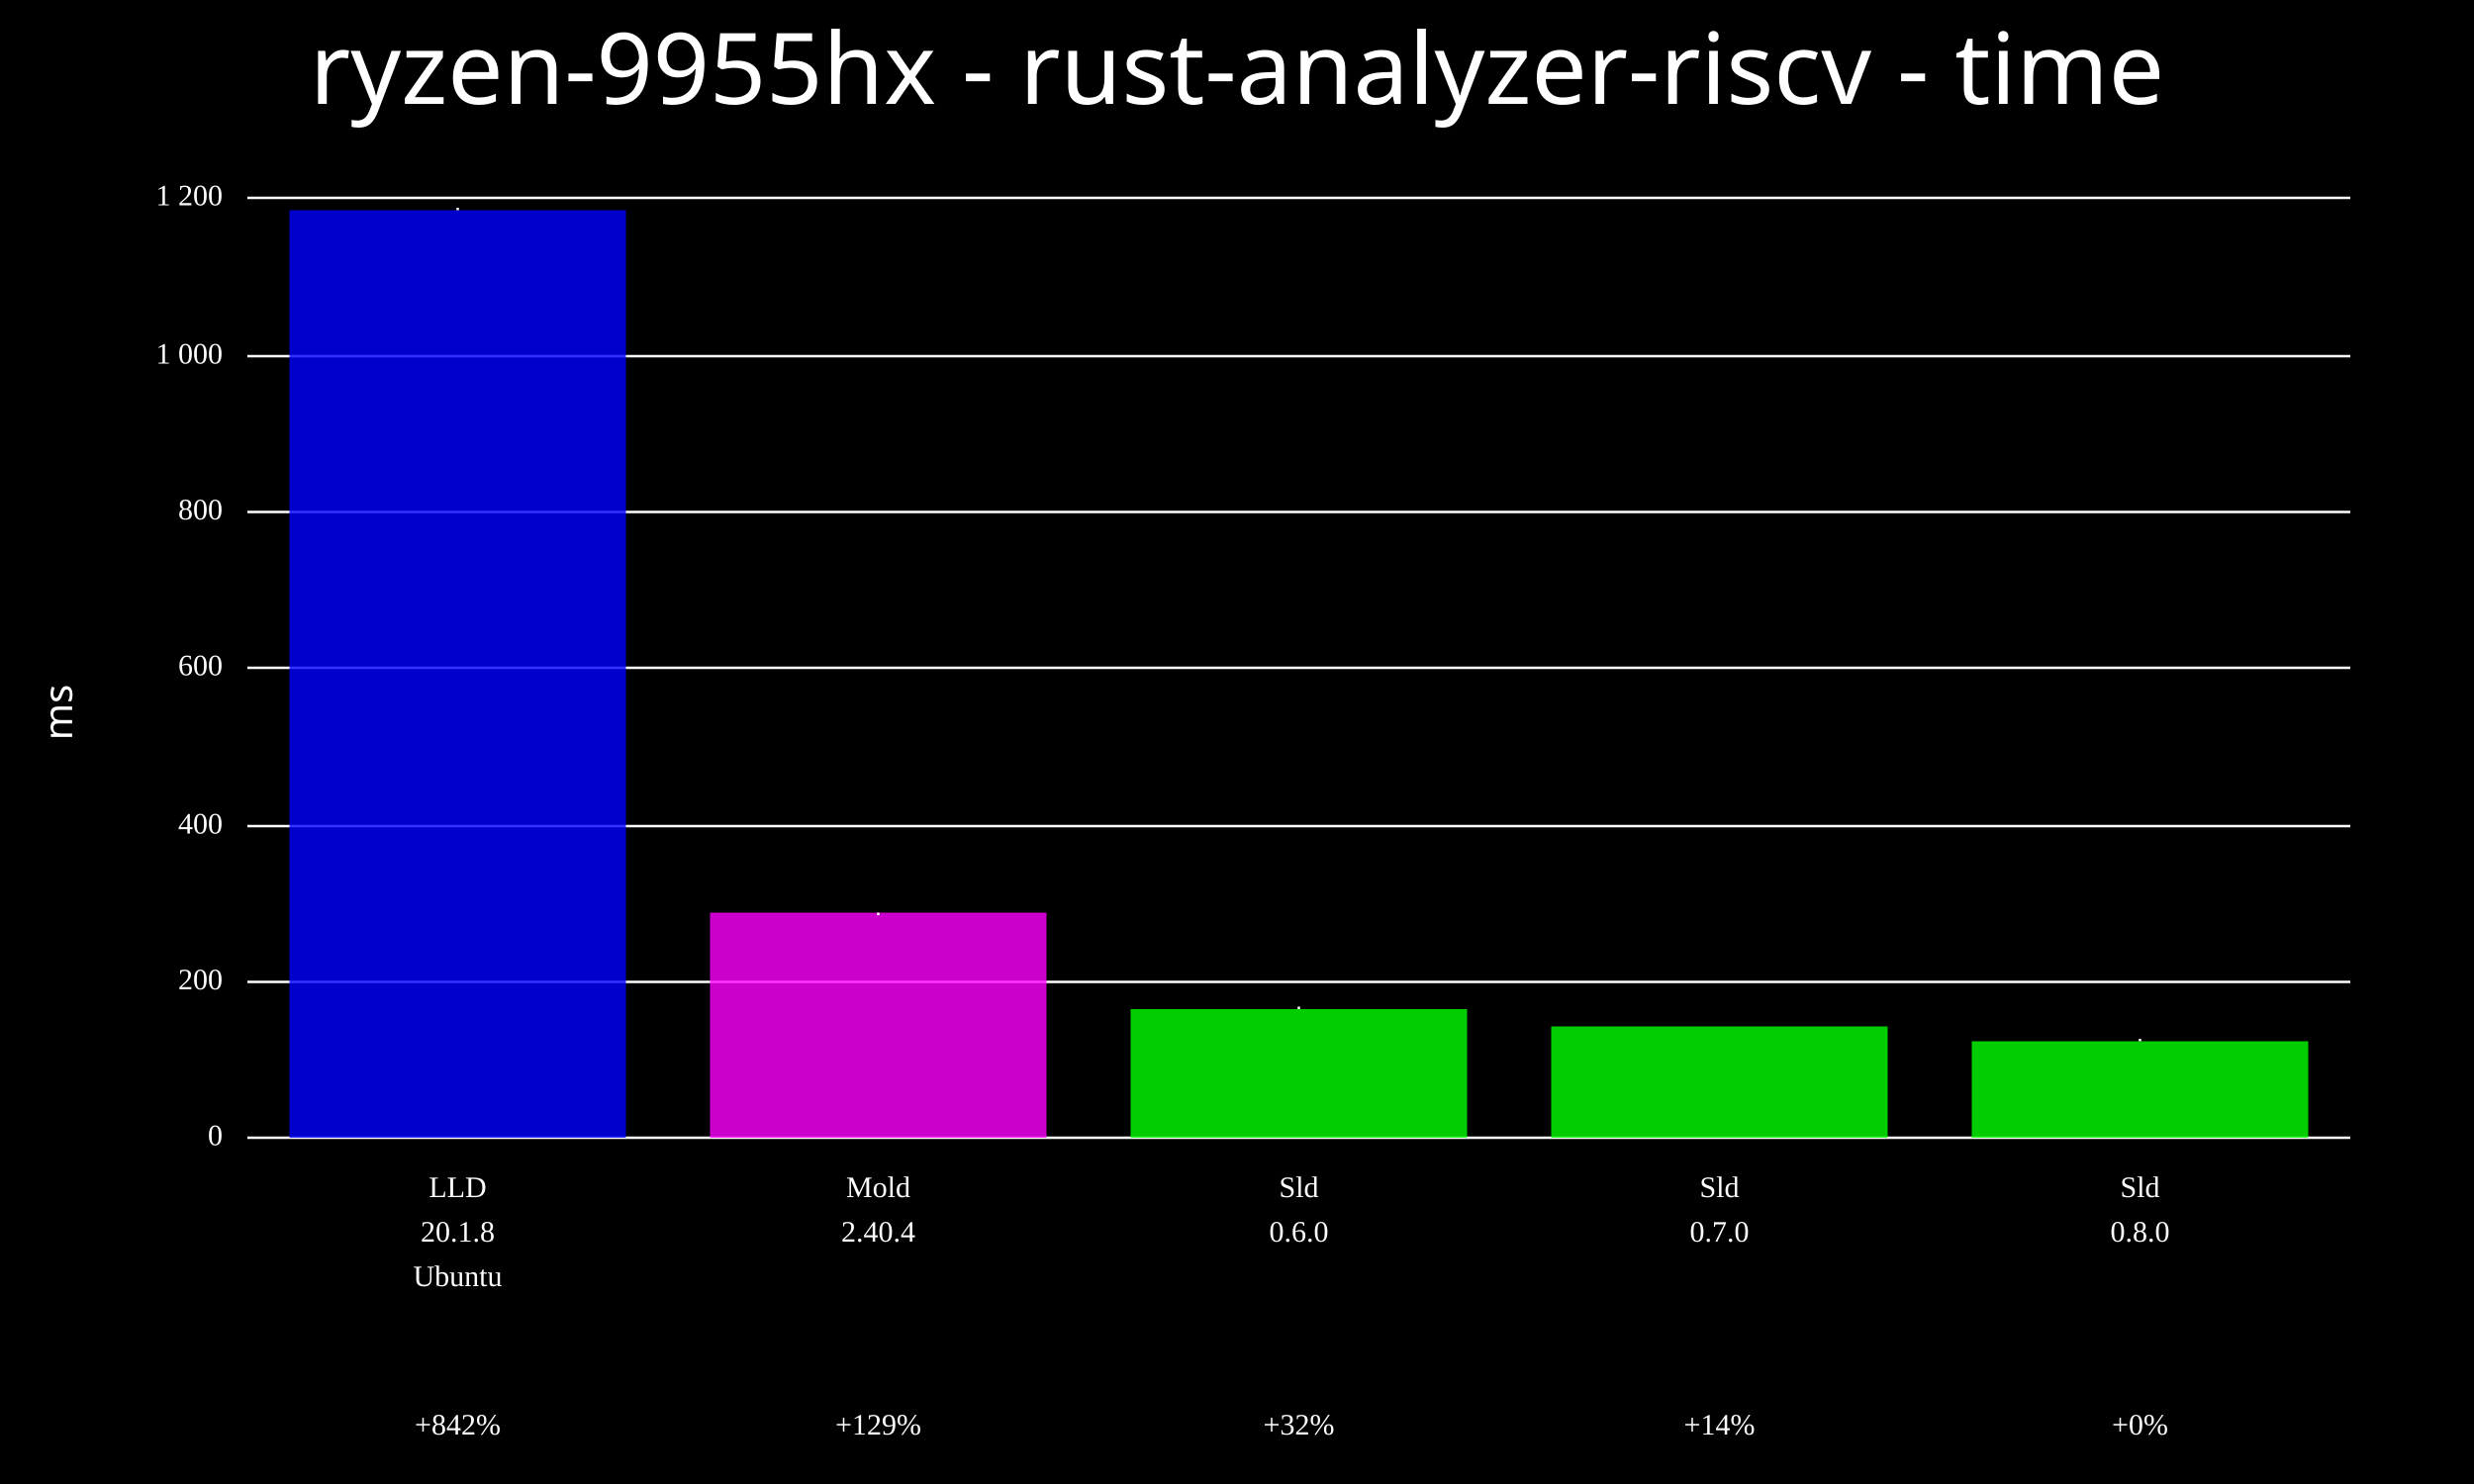
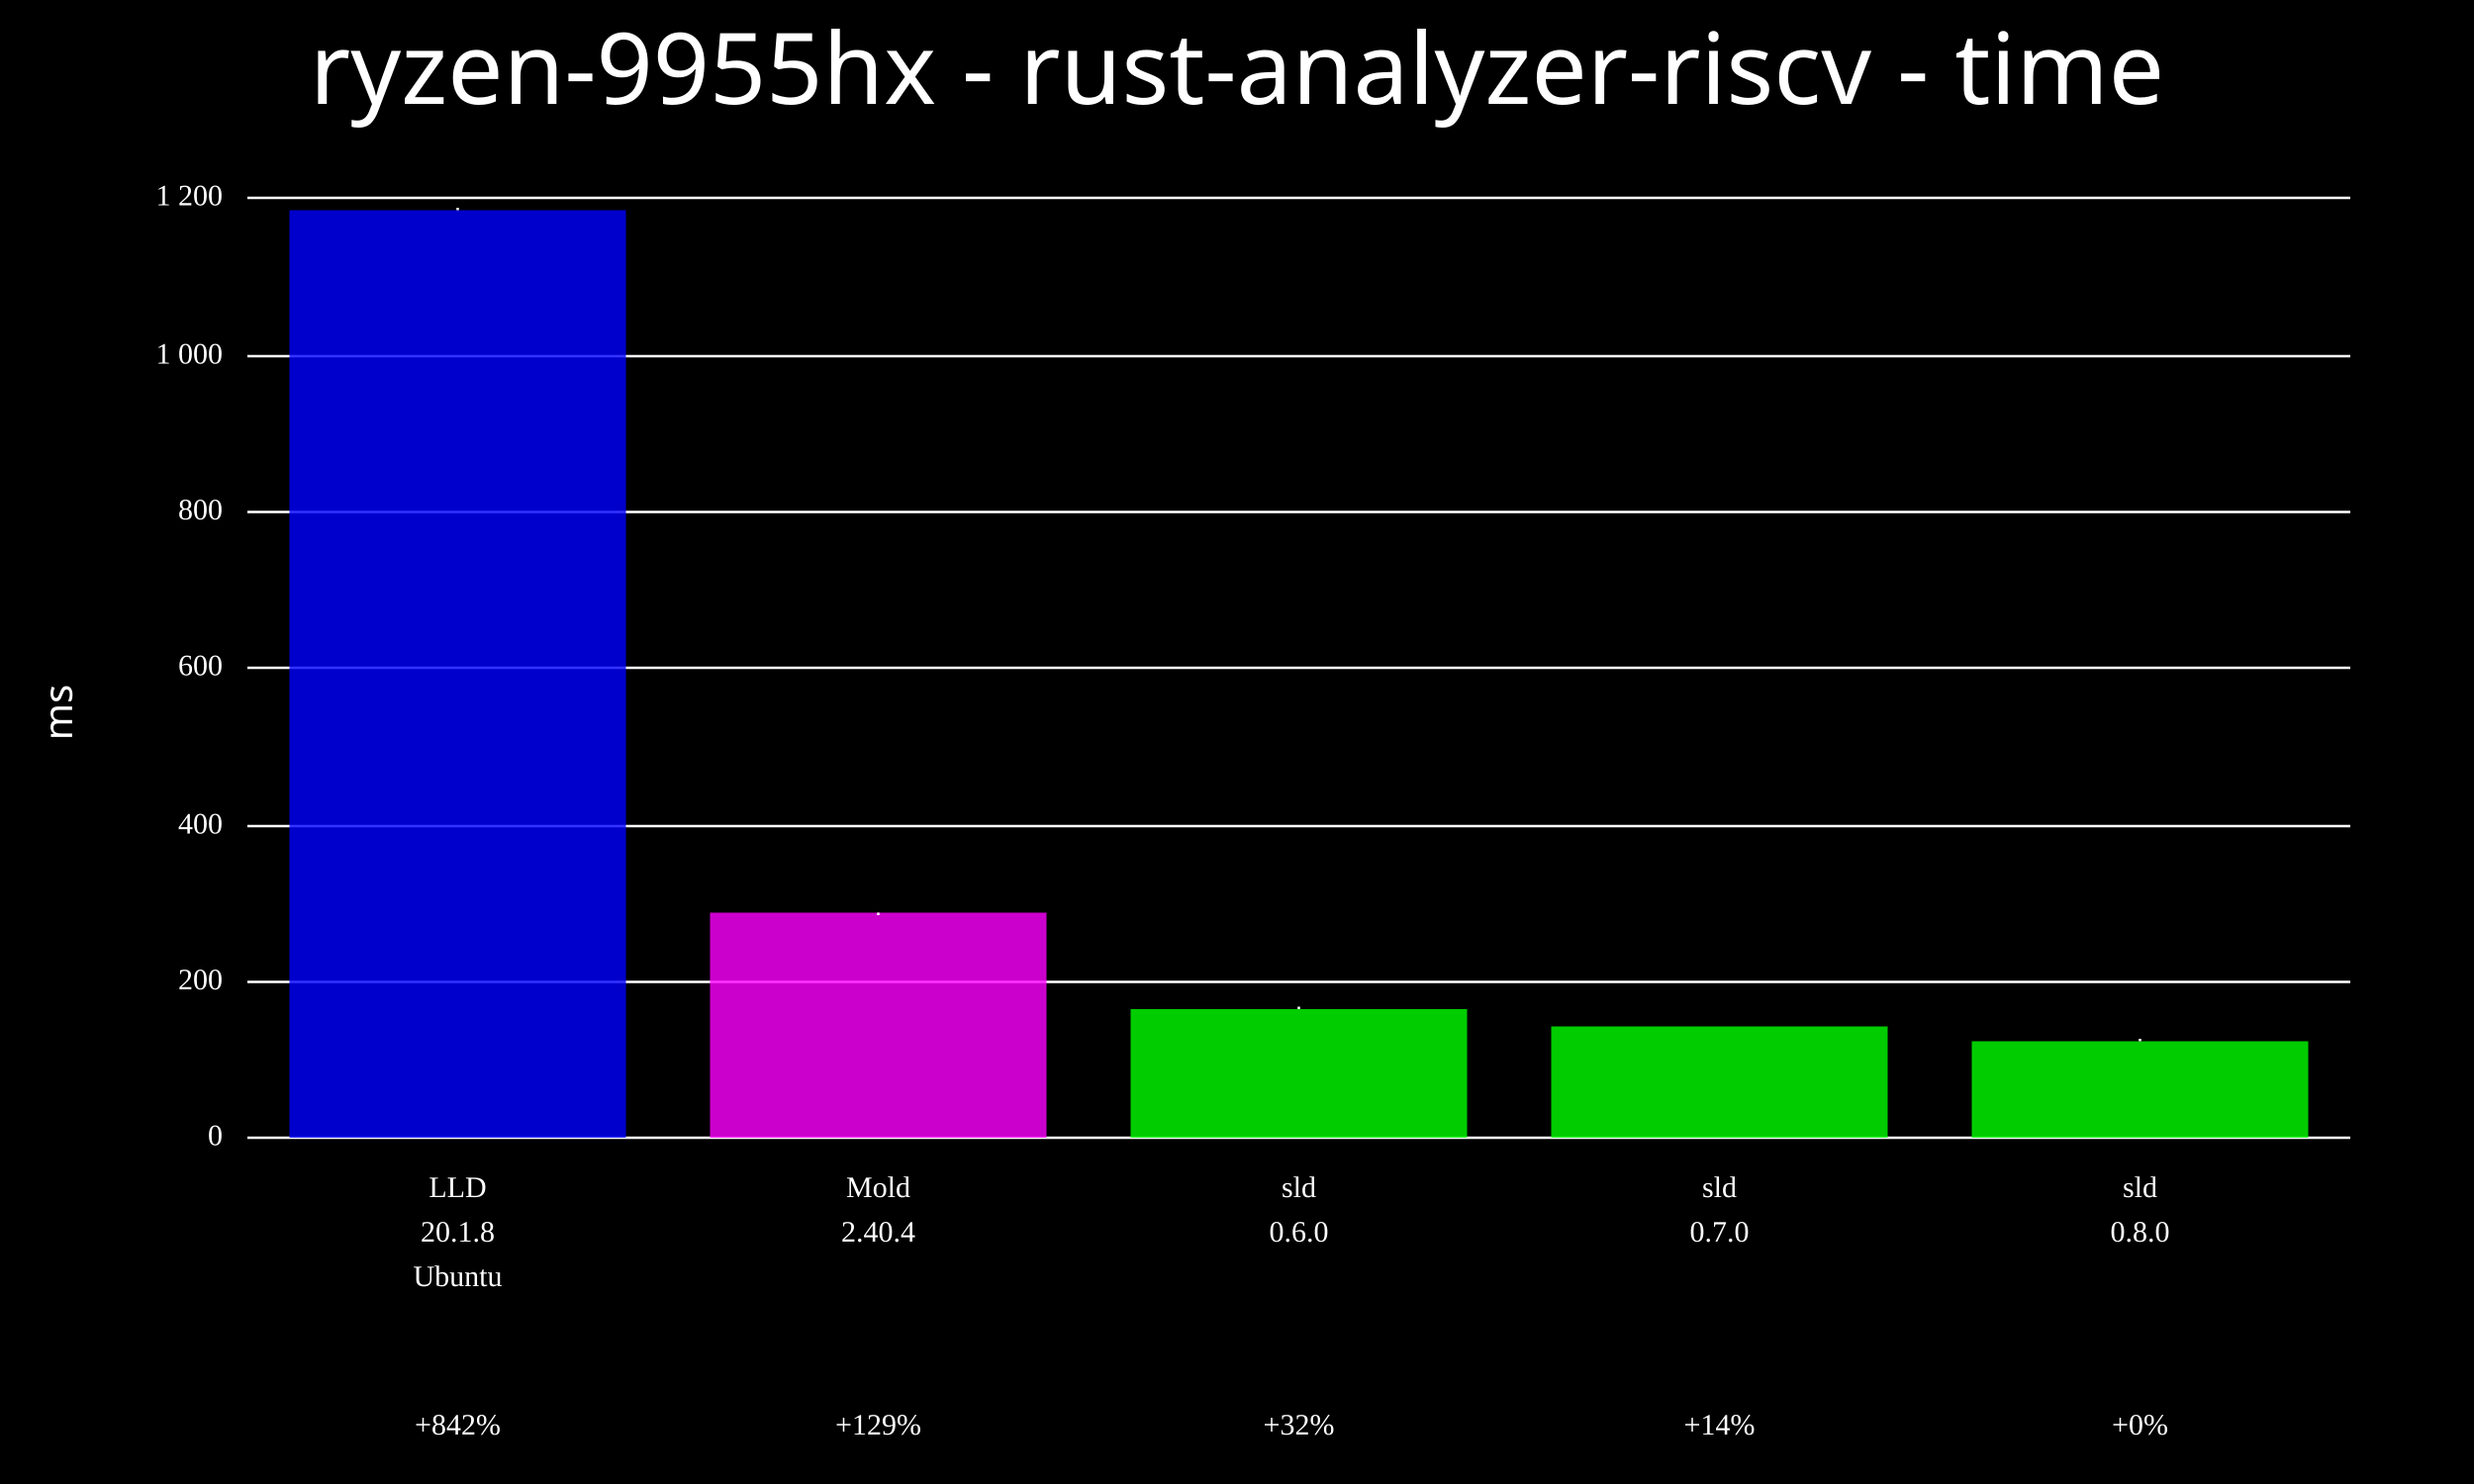
<svg xmlns="http://www.w3.org/2000/svg" width="1000" height="600" viewBox="0 0 1000 600">
  <rect x="0" y="0" width="1000" height="600" fill="#000000" />
  <text x="500" y="10" dy="0.8em" text-anchor="middle" font-family="sans-serif" font-size="40" fill="#FFFFFF">
ryzen-9955hx - rust-analyzer-riscv - time</text>
  <text x="5" y="300" dy="0.76em" text-anchor="middle" font-family="sans-serif" font-size="16" fill="#FFFFFF" transform="rotate(270, 5, 288)">ms</text>
  <line x1="100" y1="460" x2="950" y2="460" stroke="#FFFFFF" />
  <text x="90" y="460" dy="0.5ex" text-anchor="end" fill="#FFFFFF">0</text>
  <line x1="100" y1="397" x2="950" y2="397" stroke="#FFFFFF" />
  <text x="90" y="397" dy="0.5ex" text-anchor="end" fill="#FFFFFF">200</text>
  <line x1="100" y1="334" x2="950" y2="334" stroke="#FFFFFF" />
  <text x="90" y="334" dy="0.5ex" text-anchor="end" fill="#FFFFFF">400</text>
  <line x1="100" y1="270" x2="950" y2="270" stroke="#FFFFFF" />
  <text x="90" y="270" dy="0.5ex" text-anchor="end" fill="#FFFFFF">600</text>
  <line x1="100" y1="207" x2="950" y2="207" stroke="#FFFFFF" />
  <text x="90" y="207" dy="0.5ex" text-anchor="end" fill="#FFFFFF">800</text>
  <line x1="100" y1="144" x2="950" y2="144" stroke="#FFFFFF" />
  <text x="90" y="144" dy="0.5ex" text-anchor="end" fill="#FFFFFF">1 000</text>
  <line x1="100" y1="80" x2="950" y2="80" stroke="#FFFFFF" />
  <text x="90" y="80" dy="0.5ex" text-anchor="end" fill="#FFFFFF">1 200</text>
  <rect fill="#0000FF" opacity="0.8" x="117" y="85" width="136" height="375" />
  <line stroke="#FFFFFF" x1="185" y1="84" x2="185" y2="85" />
  <text x="185" y="484" fill="#FFFFFF" text-anchor="middle">LLD</text>
  <text x="185" y="502" fill="#FFFFFF" text-anchor="middle">20.1.8</text>
  <text x="185" y="520" fill="#FFFFFF" text-anchor="middle">Ubuntu</text>
  <text x="185" y="580" fill="#FFFFFF" text-anchor="middle">+842%</text>
  <rect fill="#FF00FF" opacity="0.8" x="287" y="369" width="136" height="91" />
  <line stroke="#FFFFFF" x1="355" y1="369" x2="355" y2="370" />
  <text x="355" y="484" fill="#FFFFFF" text-anchor="middle">Mold</text>
  <text x="355" y="502" fill="#FFFFFF" text-anchor="middle">2.40.4</text>
  <text x="355" y="580" fill="#FFFFFF" text-anchor="middle">+129%</text>
  <rect fill="#00FF00" opacity="0.8" x="457" y="408" width="136" height="52" />
  <line stroke="#FFFFFF" x1="525" y1="407" x2="525" y2="408" />
-   <text x="525" y="484" fill="#FFFFFF" text-anchor="middle">Sld</text>
+   <text x="525" y="484" fill="#FFFFFF" text-anchor="middle">sld</text>
  <text x="525" y="502" fill="#FFFFFF" text-anchor="middle">0.6.0</text>
  <text x="525" y="580" fill="#FFFFFF" text-anchor="middle">+32%</text>
  <rect fill="#00FF00" opacity="0.8" x="627" y="415" width="136" height="45" />
  <line stroke="#FFFFFF" x1="695" y1="415" x2="695" y2="415" />
-   <text x="695" y="484" fill="#FFFFFF" text-anchor="middle">Sld</text>
+   <text x="695" y="484" fill="#FFFFFF" text-anchor="middle">sld</text>
  <text x="695" y="502" fill="#FFFFFF" text-anchor="middle">0.7.0</text>
  <text x="695" y="580" fill="#FFFFFF" text-anchor="middle">+14%</text>
  <rect fill="#00FF00" opacity="0.8" x="797" y="421" width="136" height="39" />
  <line stroke="#FFFFFF" x1="865" y1="420" x2="865" y2="421" />
-   <text x="865" y="484" fill="#FFFFFF" text-anchor="middle">Sld</text>
+   <text x="865" y="484" fill="#FFFFFF" text-anchor="middle">sld</text>
  <text x="865" y="502" fill="#FFFFFF" text-anchor="middle">0.8.0</text>
  <text x="865" y="580" fill="#FFFFFF" text-anchor="middle">+0%</text>
</svg>
